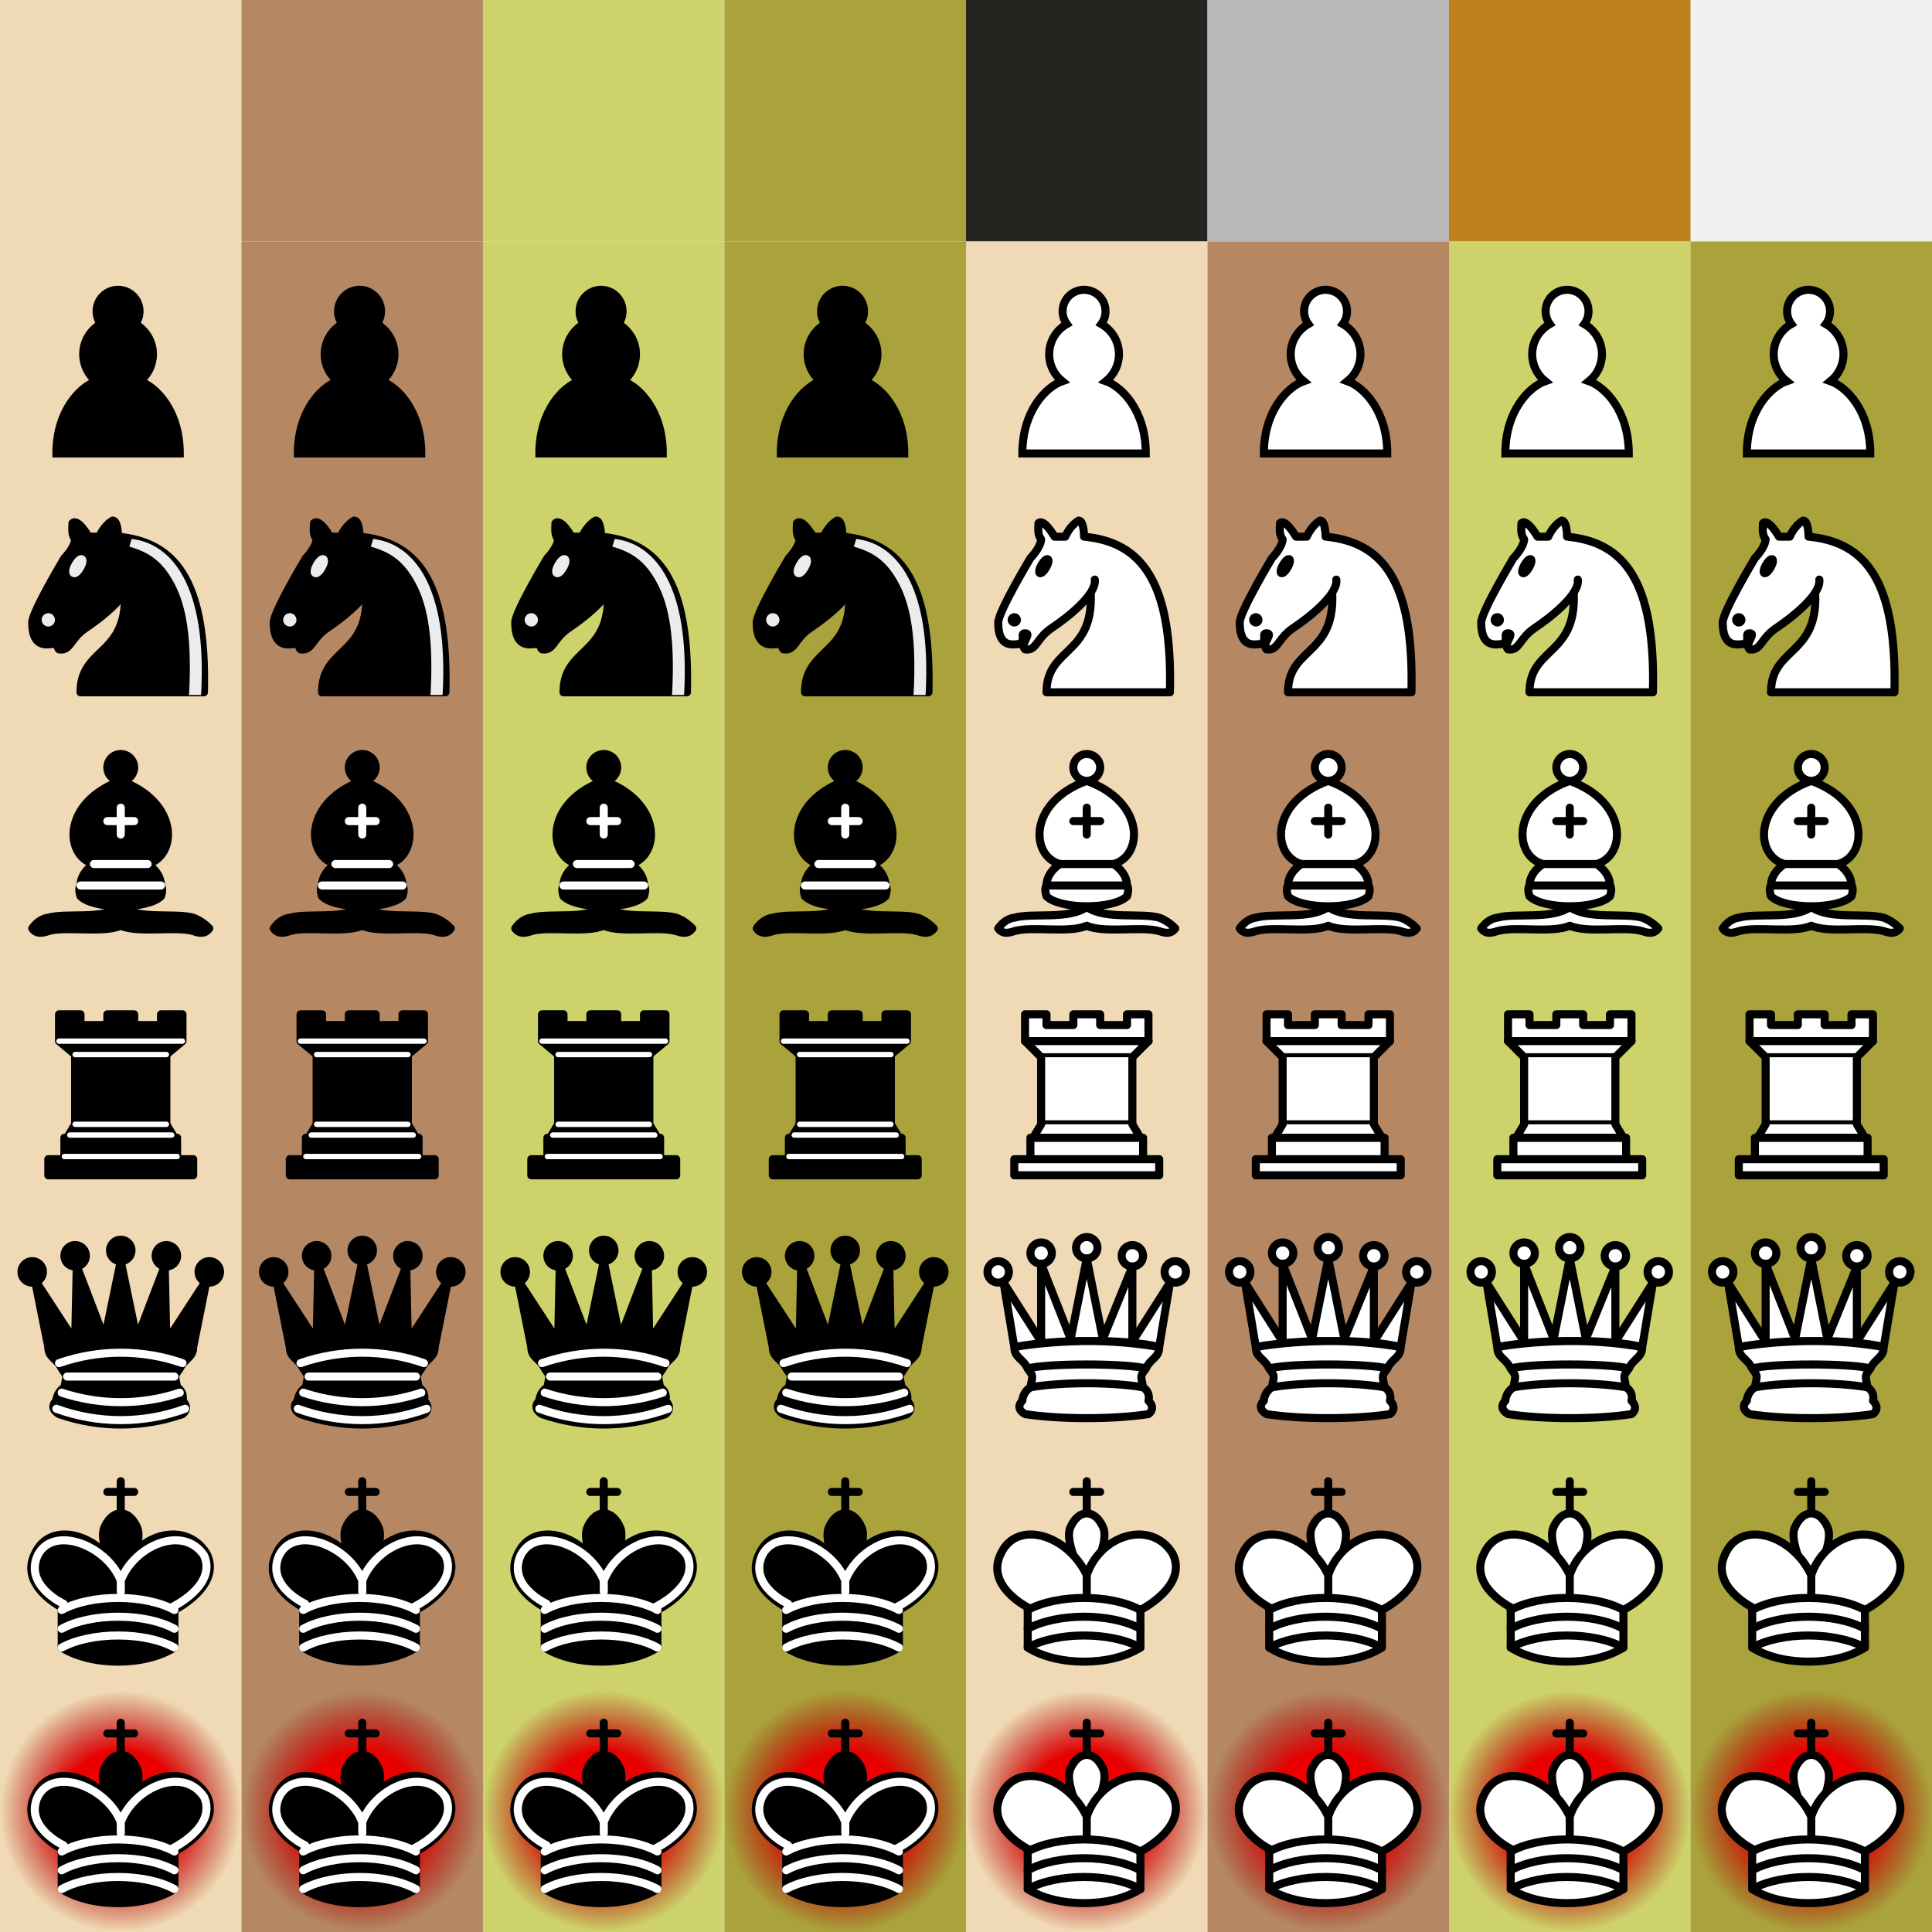
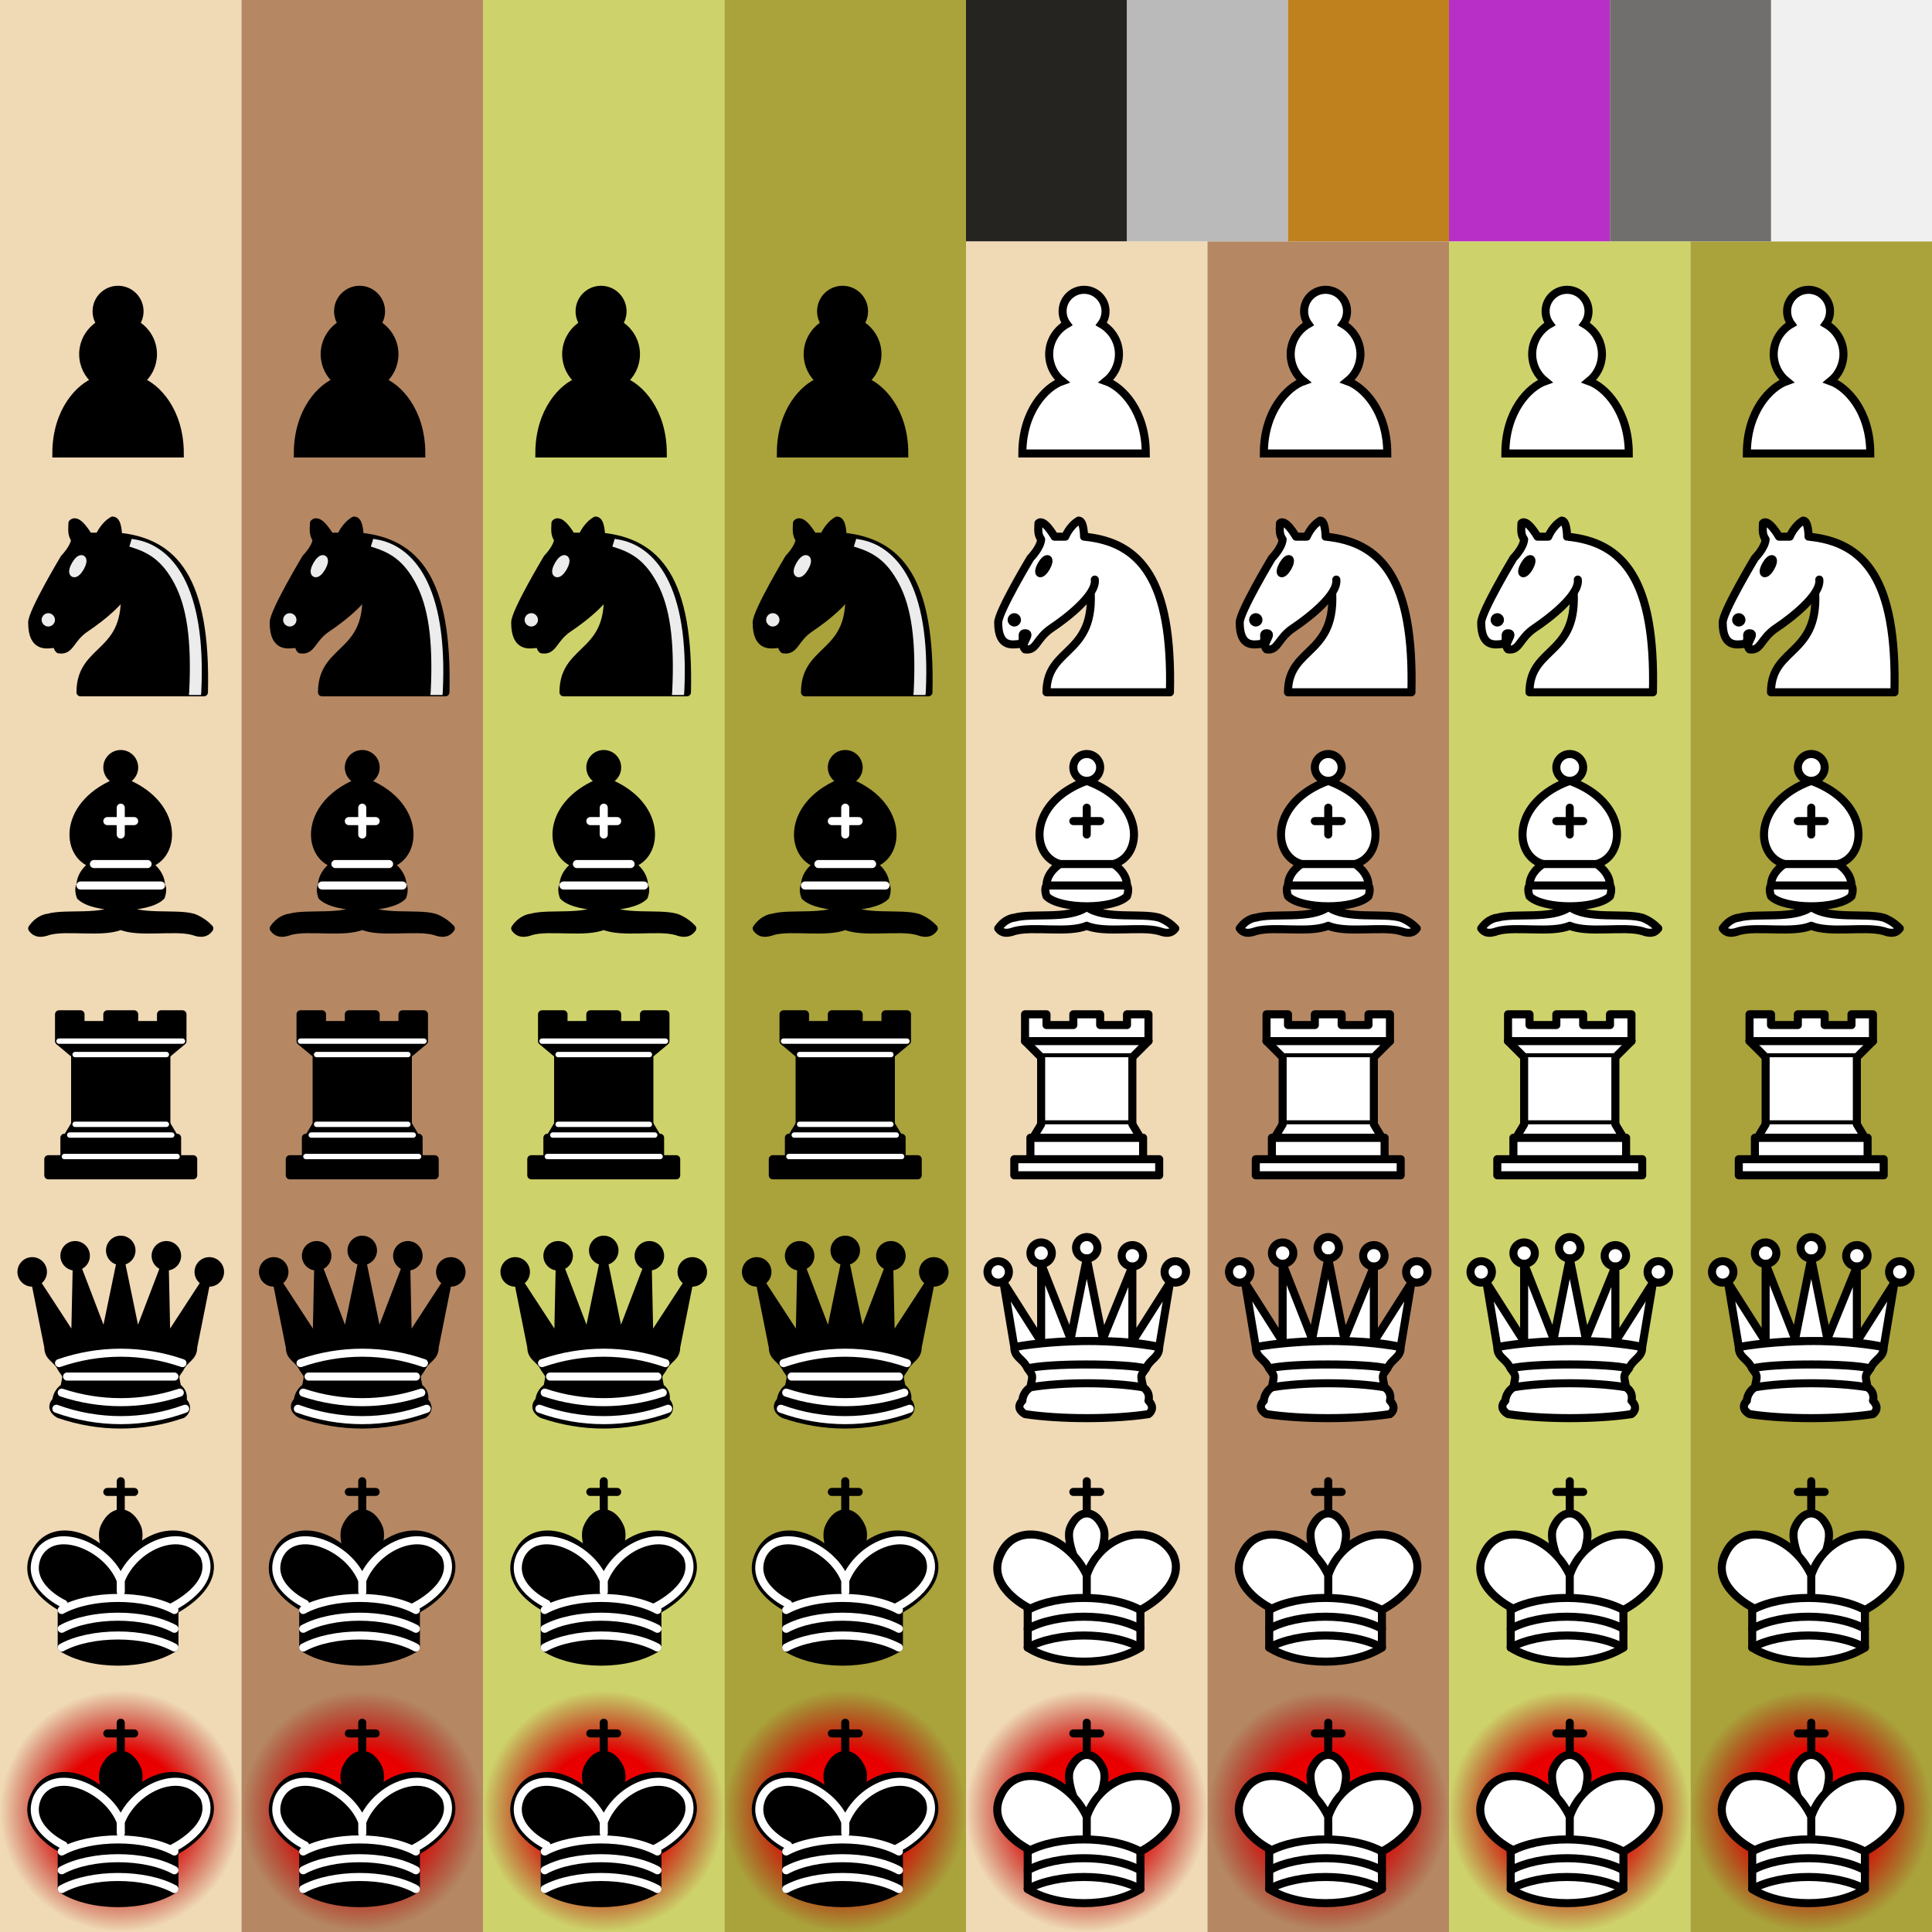
<svg xmlns="http://www.w3.org/2000/svg" xmlns:xlink="http://www.w3.org/1999/xlink" version="1.1" viewBox="0 0 360 360">
  <defs>
    <g id="black-bishop" class="black bishop" fill="none" fill-rule="evenodd" stroke="#000" stroke-width="1.5" stroke-linecap="round" stroke-linejoin="round">
      <path d="M9 36c3.39-.97 10.11.43 13.5-2 3.39 2.43 10.11 1.03 13.5 2 0 0 1.65.54 3 2-.68.97-1.65.99-3 .5-3.39-.97-10.11.46-13.5-1-3.39 1.46-10.11.03-13.5 1-1.354.49-2.323.47-3-.5 1.354-1.94 3-2 3-2zm6-4c2.5 2.5 12.5 2.5 15 0 .5-1.5 0-2 0-2 0-2.5-2.5-4-2.5-4 5.5-1.5 6-11.5-5-15.5-11 4-10.5 14-5 15.5 0 0-2.5 1.5-2.5 4 0 0-.5.5 0 2zM25 8a2.5 2.5 0 1 1-5 0 2.5 2.5 0 1 1 5 0z" fill="#000" stroke-linecap="butt" />
      <path d="M17.5 26h10M15 30h15m-7.5-14.5v5M20 18h5" stroke="#fff" stroke-linejoin="miter" />
    </g>
    <g id="black-king" class="black king" fill="none" fill-rule="evenodd" stroke="#000" stroke-width="1.5" stroke-linecap="round" stroke-linejoin="round">
      <path d="M22.5 11.63V6" stroke-linejoin="miter" />
      <path d="M22.5 25s4.5-7.5 3-10.5c0 0-1-2.5-3-2.5s-3 2.5-3 2.5c-1.5 3 3 10.5 3 10.5" fill="#000" stroke-linecap="butt" stroke-linejoin="miter" />
      <path d="M11.5 37c5.5 3.5 15.5 3.5 21 0v-7s9-4.5 6-10.5c-4-6.5-13.5-3.5-16 4V27v-3.5c-3.5-7.5-13-10.5-16-4-3 6 5 10 5 10V37z" fill="#000" />
      <path d="M20 8h5" stroke-linejoin="miter" />
      <path d="M32 29.5s8.5-4 6.03-9.65C34.15 14 25 18 22.5 24.5l.01 2.1-.01-2.1C20 18 9.906 14 6.997 19.85c-2.497 5.65 4.853 9 4.853 9M11.5 30c5.5-3 15.5-3 21 0m-21 3.5c5.5-3 15.5-3 21 0m-21 3.5c5.5-3 15.5-3 21 0" stroke="#fff" />
    </g>
    <g id="black-knight" class="black knight" fill="none" fill-rule="evenodd" stroke="#000" stroke-width="1.5" stroke-linecap="round" stroke-linejoin="round">
      <path d="M 22,10 C 32.5,11 38.5,18 38,39 L 15,39 C 15,30 25,32.5 23,18" style="fill:#000000; stroke:#000000;" />
      <path d="M 24,18 C 24.38,20.91 18.45,25.37 16,27 C 13,29 13.18,31.34 11,31 C 9.958,30.06 12.41,27.96 11,28 C 10,28 11.19,29.23 10,30 C 9,30 5.997,31 6,26 C 6,24 12,14 12,14 C 12,14 13.89,12.1 14,10.5 C 13.27,9.506 13.5,8.5 13.5,7.5 C 14.5,6.5 16.5,10 16.5,10 L 18.5,10 C 18.5,10 19.28,8.008 21,7 C 22,7 22,10 22,10" style="fill:#000000; stroke:#000000;" />
      <path d="M 9.5 25.5 A 0.5 0.5 0 1 1 8.5,25.5 A 0.5 0.5 0 1 1 9.5 25.5 z" style="fill:#ececec; stroke:#ececec;" />
      <path d="M 15 15.5 A 0.5 1.5 0 1 1 14,15.5 A 0.5 1.5 0 1 1 15 15.5 z" transform="matrix(0.866,0.5,-0.5,0.866,9.693,-5.173)" style="fill:#ececec; stroke:#ececec;" />
      <path d="M 24.55,10.4 L 24.1,11.85 L 24.6,12 C 27.75,13 30.25,14.49 32.5,18.75 C 34.75,23.01 35.75,29.06 35.25,39 L 35.2,39.5 L 37.45,39.5 L 37.5,39 C 38,28.94 36.62,22.15 34.25,17.66 C 31.88,13.17 28.46,11.02 25.06,10.5 L 24.55,10.4 z " style="fill:#ececec; stroke:none;" />
    </g>
    <g id="black-pawn" class="black pawn">
      <path d="M22 9c-2.21 0-4 1.79-4 4 0 .89.29 1.71.78 2.38-1.95 1.12-3.28 3.21-3.28 5.62 0 2.03.94 3.84 2.41 5.03-3 1.06-7.41 5.55-7.41 13.47h23c0-7.92-4.41-12.41-7.41-13.47 1.47-1.19 2.41-3 2.41-5.03 0-2.41-1.33-4.5-3.28-5.62.49-.67.78-1.49.78-2.38 0-2.21-1.79-4-4-4z" stroke="#000" stroke-width="1.5" stroke-linecap="round" />
    </g>
    <g id="black-queen" class="black queen" fill="#000" fill-rule="evenodd" stroke="#000" stroke-width="1.5" stroke-linecap="round" stroke-linejoin="round">
      <g fill="#000" stroke="none">
        <circle cx="6" cy="12" r="2.75" />
        <circle cx="14" cy="9" r="2.75" />
        <circle cx="22.5" cy="8" r="2.75" />
        <circle cx="31" cy="9" r="2.75" />
        <circle cx="39" cy="12" r="2.75" />
      </g>
      <path d="M9 26c8.5-1.5 21-1.5 27 0l2.5-12.5L31 25l-.3-14.1-5.2 13.6-3-14.5-3 14.5-5.2-13.6L14 25 6.5 13.5 9 26zM9 26c0 2 1.5 2 2.5 4 1 1.5 1 1 .5 3.5-1.5 1-1.5 2.5-1.5 2.5-1.5 1.5.5 2.5.5 2.5 6.5 1 16.5 1 23 0 0 0 1.5-1 0-2.5 0 0 .5-1.5-1-2.5-.5-2.5-.5-2 .5-3.5 1-2 2.5-2 2.5-4-8.5-1.5-18.5-1.5-27 0z" stroke-linecap="butt" />
      <path d="M11 38.5a35 35 1 0 0 23 0" fill="none" stroke-linecap="butt" />
      <path d="M11 29a35 35 1 0 1 23 0M12.5 31.5h20M11.5 34.5a35 35 1 0 0 22 0M10.5 37.5a35 35 1 0 0 24 0" fill="none" stroke="#fff" />
    </g>
    <g id="black-rook" class="black rook" fill="#000" fill-rule="evenodd" stroke="#000" stroke-width="1.5" stroke-linecap="round" stroke-linejoin="round">
      <path d="M9 39h27v-3H9v3zM12.5 32l1.5-2.5h17l1.5 2.5h-20zM12 36v-4h21v4H12z" stroke-linecap="butt" />
      <path d="M14 29.5v-13h17v13H14z" stroke-linecap="butt" stroke-linejoin="miter" />
      <path d="M14 16.5L11 14h23l-3 2.5H14zM11 14V9h4v2h5V9h5v2h5V9h4v5H11z" stroke-linecap="butt" />
      <path d="M12 35.5h21M13 31.5h19M14 29.5h17M14 16.5h17M11 14h23" fill="none" stroke="#fff" stroke-width="1" stroke-linejoin="miter" />
    </g>
    <g id="white-bishop" class="white bishop" fill="none" fill-rule="evenodd" stroke="#000" stroke-width="1.5" stroke-linecap="round" stroke-linejoin="round">
      <g fill="#fff" stroke-linecap="butt">
        <path d="M9 36c3.39-.97 10.11.43 13.5-2 3.39 2.43 10.11 1.03 13.5 2 0 0 1.65.54 3 2-.68.97-1.65.99-3 .5-3.39-.97-10.11.46-13.5-1-3.39 1.46-10.11.03-13.5 1-1.354.49-2.323.47-3-.5 1.354-1.94 3-2 3-2zM15 32c2.5 2.5 12.5 2.5 15 0 .5-1.5 0-2 0-2 0-2.5-2.5-4-2.5-4 5.5-1.5 6-11.5-5-15.5-11 4-10.5 14-5 15.5 0 0-2.5 1.5-2.5 4 0 0-.5.5 0 2zM25 8a2.5 2.5 0 1 1-5 0 2.5 2.5 0 1 1 5 0z" />
      </g>
      <path d="M17.5 26h10M15 30h15m-7.5-14.5v5M20 18h5" stroke-linejoin="miter" />
    </g>
    <g id="white-king" class="white king" fill="none" fill-rule="evenodd" stroke="#000" stroke-width="1.5" stroke-linecap="round" stroke-linejoin="round">
      <path d="M22.5 11.63V6M20 8h5" stroke-linejoin="miter" />
      <path d="M22.5 25s4.5-7.5 3-10.5c0 0-1-2.5-3-2.5s-3 2.5-3 2.5c-1.5 3 3 10.5 3 10.5" fill="#fff" stroke-linecap="butt" stroke-linejoin="miter" />
      <path d="M11.5 37c5.5 3.5 15.5 3.5 21 0v-7s9-4.5 6-10.5c-4-6.5-13.5-3.5-16 4V27v-3.5c-3.5-7.5-13-10.5-16-4-3 6 5 10 5 10V37z" fill="#fff" />
      <path d="M11.5 30c5.5-3 15.5-3 21 0m-21 3.5c5.5-3 15.5-3 21 0m-21 3.5c5.5-3 15.5-3 21 0" />
    </g>
    <g id="white-knight" class="white knight" fill="none" fill-rule="evenodd" stroke="#000" stroke-width="1.5" stroke-linecap="round" stroke-linejoin="round">
      <path d="M 22,10 C 32.5,11 38.5,18 38,39 L 15,39 C 15,30 25,32.5 23,18" style="fill:#ffffff; stroke:#000000;" />
      <path d="M 24,18 C 24.38,20.91 18.45,25.37 16,27 C 13,29 13.18,31.34 11,31 C 9.958,30.06 12.41,27.96 11,28 C 10,28 11.19,29.23 10,30 C 9,30 5.997,31 6,26 C 6,24 12,14 12,14 C 12,14 13.89,12.1 14,10.5 C 13.27,9.506 13.5,8.5 13.5,7.5 C 14.5,6.5 16.5,10 16.5,10 L 18.5,10 C 18.5,10 19.28,8.008 21,7 C 22,7 22,10 22,10" style="fill:#ffffff; stroke:#000000;" />
      <path d="M 9.5 25.5 A 0.5 0.5 0 1 1 8.5,25.5 A 0.5 0.5 0 1 1 9.5 25.5 z" style="fill:#000000; stroke:#000000;" />
      <path d="M 15 15.5 A 0.5 1.5 0 1 1 14,15.5 A 0.5 1.5 0 1 1 15 15.5 z" transform="matrix(0.866,0.5,-0.5,0.866,9.693,-5.173)" style="fill:#000000; stroke:#000000;" />
    </g>
    <g id="white-pawn" class="white pawn">
      <path d="M22 9c-2.21 0-4 1.79-4 4 0 .89.29 1.71.78 2.38-1.95 1.12-3.28 3.21-3.28 5.62 0 2.03.94 3.84 2.41 5.03-3 1.06-7.41 5.55-7.41 13.47h23c0-7.92-4.41-12.41-7.41-13.47 1.47-1.19 2.41-3 2.41-5.03 0-2.41-1.33-4.5-3.28-5.62.49-.67.78-1.49.78-2.38 0-2.21-1.79-4-4-4z" fill="#fff" stroke="#000" stroke-width="1.5" stroke-linecap="round" />
    </g>
    <g id="white-queen" class="white queen" fill="#fff" fill-rule="evenodd" stroke="#000" stroke-width="1.5" stroke-linecap="round" stroke-linejoin="round">
      <path d="M8 12a2 2 0 1 1-4 0 2 2 0 1 1 4 0zM24.5 7.5a2 2 0 1 1-4 0 2 2 0 1 1 4 0zM41 12a2 2 0 1 1-4 0 2 2 0 1 1 4 0zM16 8.5a2 2 0 1 1-4 0 2 2 0 1 1 4 0zM33 9a2 2 0 1 1-4 0 2 2 0 1 1 4 0z" />
      <path d="M9 26c8.5-1.5 21-1.5 27 0l2-12-7 11V11l-5.5 13.5-3-15-3 15-5.5-14V25L7 14l2 12zM9 26c0 2 1.5 2 2.5 4 1 1.5 1 1 .5 3.5-1.5 1-1.5 2.5-1.5 2.5-1.5 1.5.5 2.5.5 2.5 6.5 1 16.5 1 23 0 0 0 1.5-1 0-2.5 0 0 .5-1.5-1-2.5-.5-2.5-.5-2 .5-3.5 1-2 2.5-2 2.5-4-8.5-1.5-18.5-1.5-27 0z" stroke-linecap="butt" />
      <path d="M11.5 30c3.5-1 18.5-1 22 0M12 33.5c6-1 15-1 21 0" fill="none" />
    </g>
    <g id="white-rook" class="white rook" fill="#fff" fill-rule="evenodd" stroke="#000" stroke-width="1.5" stroke-linecap="round" stroke-linejoin="round">
      <path d="M9 39h27v-3H9v3zM12 36v-4h21v4H12zM11 14V9h4v2h5V9h5v2h5V9h4v5" stroke-linecap="butt" />
      <path d="M34 14l-3 3H14l-3-3" />
      <path d="M31 17v12.5H14V17" stroke-linecap="butt" stroke-linejoin="miter" />
      <path d="M31 29.5l1.5 2.5h-20l1.5-2.5" />
      <path d="M11 14h23" fill="none" stroke-linejoin="miter" />
    </g>
    <radialGradient id="check_gradient">
      <stop offset="0%" stop-color="#ff0000" stop-opacity="1.0" />
      <stop offset="50%" stop-color="#e70000" stop-opacity="1.0" />
      <stop offset="100%" stop-color="#9e0000" stop-opacity="0.0" />
    </radialGradient>
  </defs>
-   <rect x="0" y="0" width="45" height="45" stroke="none" fill="#f0d9b5" />
-   <rect x="45" y="0" width="45" height="45" stroke="none" fill="#b58863" />
-   <rect x="90" y="0" width="45" height="45" stroke="none" fill="#ced26b" />
-   <rect x="135" y="0" width="45" height="45" stroke="none" fill="#aaa23b" />
-   <rect x="180" y="0" width="45" height="45" stroke="none" fill="#262421" />
-   <rect x="225" y="0" width="45" height="45" stroke="none" fill="#bababa" />
-   <rect x="270" y="0" width="45" height="45" stroke="none" fill="#bf811d" />
-   <rect x="0" y="45" width="45" height="315" stroke="none" fill="#f0d9b5" />
+   <rect x="180" y="0" width="30" height="45" stroke="none" fill="#262421" />
+   <rect x="210" y="0" width="30" height="45" stroke="none" fill="#bababa" />
+   <rect x="240" y="0" width="30" height="45" stroke="none" fill="#bf811d" />
+   <rect x="270" y="0" width="30" height="45" stroke="none" fill="#b72fc6" />
+   <rect x="300" y="0" width="30" height="45" stroke="none" fill="#706f6e" />
+   <rect x="0" y="0" width="45" height="360" stroke="none" fill="#f0d9b5" />
  <use xlink:href="#black-pawn" transform="translate(0, 45)" />
  <use xlink:href="#black-knight" transform="translate(0, 90)" />
  <use xlink:href="#black-bishop" transform="translate(0, 135)" />
  <use xlink:href="#black-rook" transform="translate(0, 180)" />
  <use xlink:href="#black-queen" transform="translate(0, 225)" />
  <use xlink:href="#black-king" transform="translate(0, 270)" />
  <rect x="0" y="315" width="45" height="45" fill="url(#check_gradient)" />
  <use xlink:href="#black-king" transform="translate(0, 315)" />
-   <rect x="45" y="45" width="45" height="315" stroke="none" fill="#b58863" />
+   <rect x="45" y="0" width="45" height="360" stroke="none" fill="#b58863" />
  <use xlink:href="#black-pawn" transform="translate(45, 45)" />
  <use xlink:href="#black-knight" transform="translate(45, 90)" />
  <use xlink:href="#black-bishop" transform="translate(45, 135)" />
  <use xlink:href="#black-rook" transform="translate(45, 180)" />
  <use xlink:href="#black-queen" transform="translate(45, 225)" />
  <use xlink:href="#black-king" transform="translate(45, 270)" />
  <rect x="45" y="315" width="45" height="45" fill="url(#check_gradient)" />
  <use xlink:href="#black-king" transform="translate(45, 315)" />
-   <rect x="90" y="45" width="45" height="315" stroke="none" fill="#ced26b" />
+   <rect x="90" y="0" width="45" height="360" stroke="none" fill="#ced26b" />
  <use xlink:href="#black-pawn" transform="translate(90, 45)" />
  <use xlink:href="#black-knight" transform="translate(90, 90)" />
  <use xlink:href="#black-bishop" transform="translate(90, 135)" />
  <use xlink:href="#black-rook" transform="translate(90, 180)" />
  <use xlink:href="#black-queen" transform="translate(90, 225)" />
  <use xlink:href="#black-king" transform="translate(90, 270)" />
  <rect x="90" y="315" width="45" height="45" fill="url(#check_gradient)" />
  <use xlink:href="#black-king" transform="translate(90, 315)" />
-   <rect x="135" y="45" width="45" height="315" stroke="none" fill="#aaa23b" />
+   <rect x="135" y="0" width="45" height="360" stroke="none" fill="#aaa23b" />
  <use xlink:href="#black-pawn" transform="translate(135, 45)" />
  <use xlink:href="#black-knight" transform="translate(135, 90)" />
  <use xlink:href="#black-bishop" transform="translate(135, 135)" />
  <use xlink:href="#black-rook" transform="translate(135, 180)" />
  <use xlink:href="#black-queen" transform="translate(135, 225)" />
  <use xlink:href="#black-king" transform="translate(135, 270)" />
  <rect x="135" y="315" width="45" height="45" fill="url(#check_gradient)" />
  <use xlink:href="#black-king" transform="translate(135, 315)" />
  <rect x="180" y="45" width="45" height="315" stroke="none" fill="#f0d9b5" />
  <use xlink:href="#white-pawn" transform="translate(180, 45)" />
  <use xlink:href="#white-knight" transform="translate(180, 90)" />
  <use xlink:href="#white-bishop" transform="translate(180, 135)" />
  <use xlink:href="#white-rook" transform="translate(180, 180)" />
  <use xlink:href="#white-queen" transform="translate(180, 225)" />
  <use xlink:href="#white-king" transform="translate(180, 270)" />
  <rect x="180" y="315" width="45" height="45" fill="url(#check_gradient)" />
  <use xlink:href="#white-king" transform="translate(180, 315)" />
  <rect x="225" y="45" width="45" height="315" stroke="none" fill="#b58863" />
  <use xlink:href="#white-pawn" transform="translate(225, 45)" />
  <use xlink:href="#white-knight" transform="translate(225, 90)" />
  <use xlink:href="#white-bishop" transform="translate(225, 135)" />
  <use xlink:href="#white-rook" transform="translate(225, 180)" />
  <use xlink:href="#white-queen" transform="translate(225, 225)" />
  <use xlink:href="#white-king" transform="translate(225, 270)" />
  <rect x="225" y="315" width="45" height="45" fill="url(#check_gradient)" />
  <use xlink:href="#white-king" transform="translate(225, 315)" />
  <rect x="270" y="45" width="45" height="315" stroke="none" fill="#ced26b" />
  <use xlink:href="#white-pawn" transform="translate(270, 45)" />
  <use xlink:href="#white-knight" transform="translate(270, 90)" />
  <use xlink:href="#white-bishop" transform="translate(270, 135)" />
  <use xlink:href="#white-rook" transform="translate(270, 180)" />
  <use xlink:href="#white-queen" transform="translate(270, 225)" />
  <use xlink:href="#white-king" transform="translate(270, 270)" />
  <rect x="270" y="315" width="45" height="45" fill="url(#check_gradient)" />
  <use xlink:href="#white-king" transform="translate(270, 315)" />
  <rect x="315" y="45" width="45" height="315" stroke="none" fill="#aaa23b" />
  <use xlink:href="#white-pawn" transform="translate(315, 45)" />
  <use xlink:href="#white-knight" transform="translate(315, 90)" />
  <use xlink:href="#white-bishop" transform="translate(315, 135)" />
  <use xlink:href="#white-rook" transform="translate(315, 180)" />
  <use xlink:href="#white-queen" transform="translate(315, 225)" />
  <use xlink:href="#white-king" transform="translate(315, 270)" />
  <rect x="315" y="315" width="45" height="45" fill="url(#check_gradient)" />
  <use xlink:href="#white-king" transform="translate(315, 315)" />
</svg>
